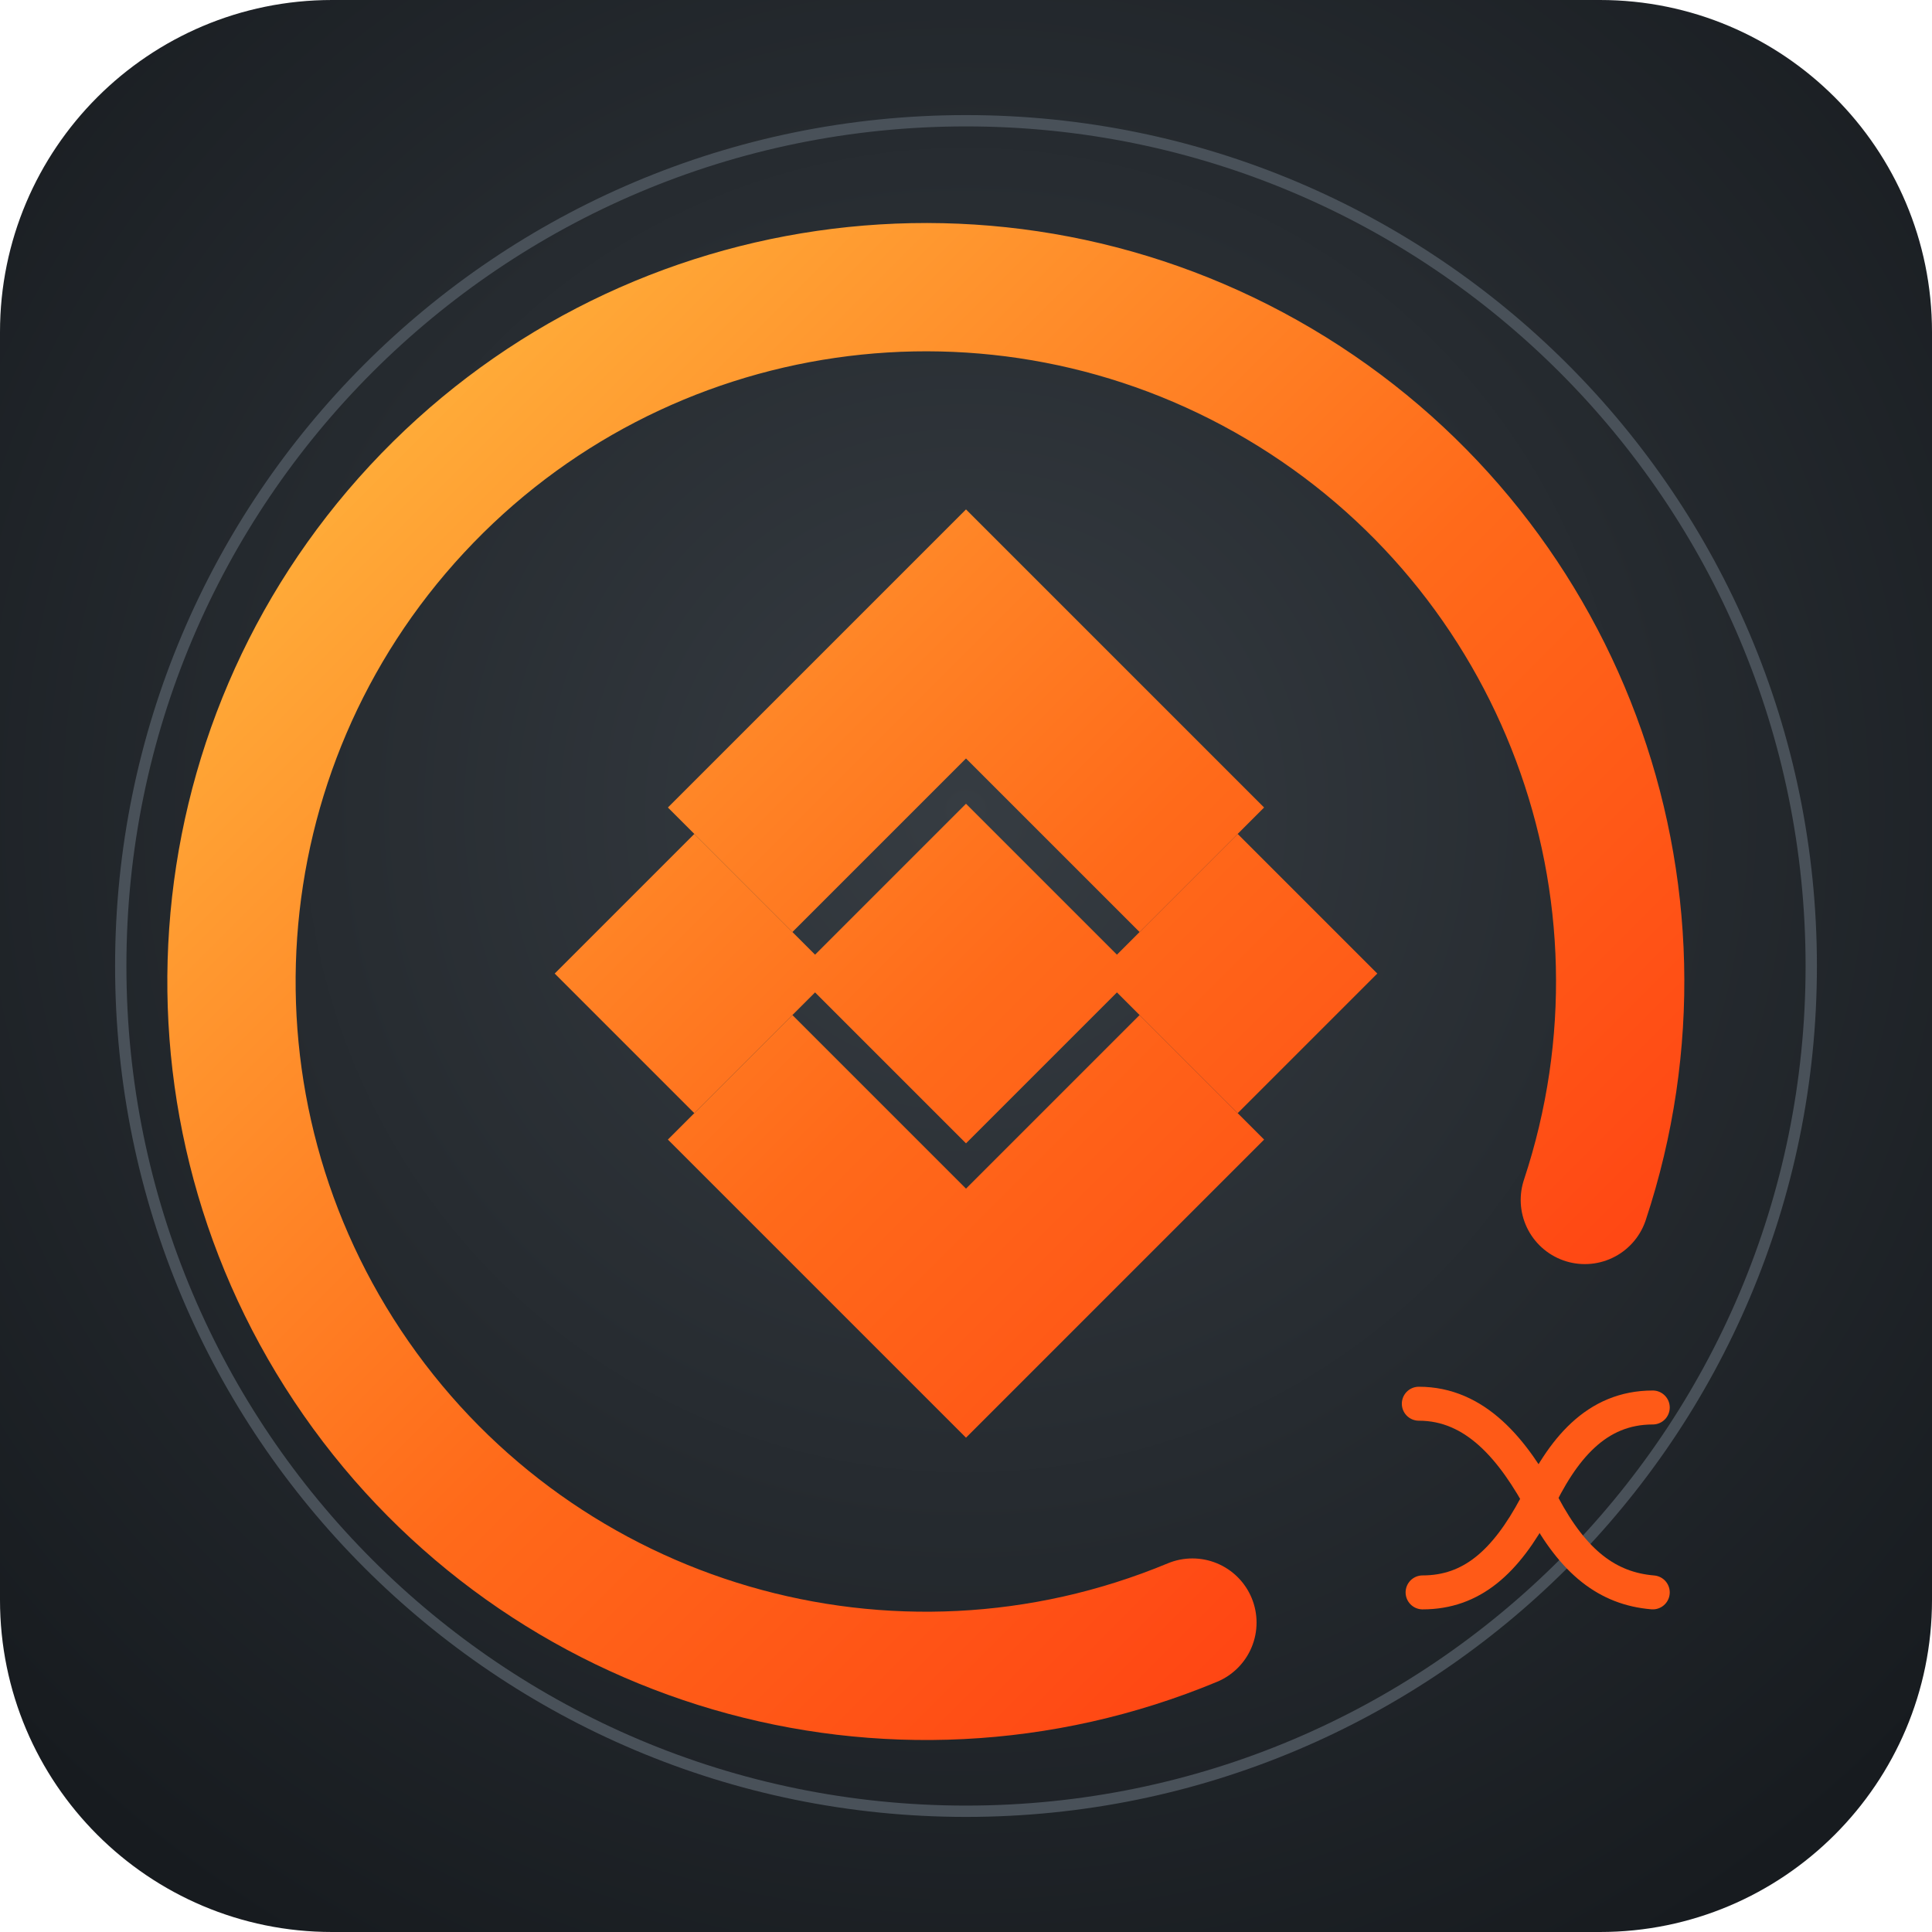
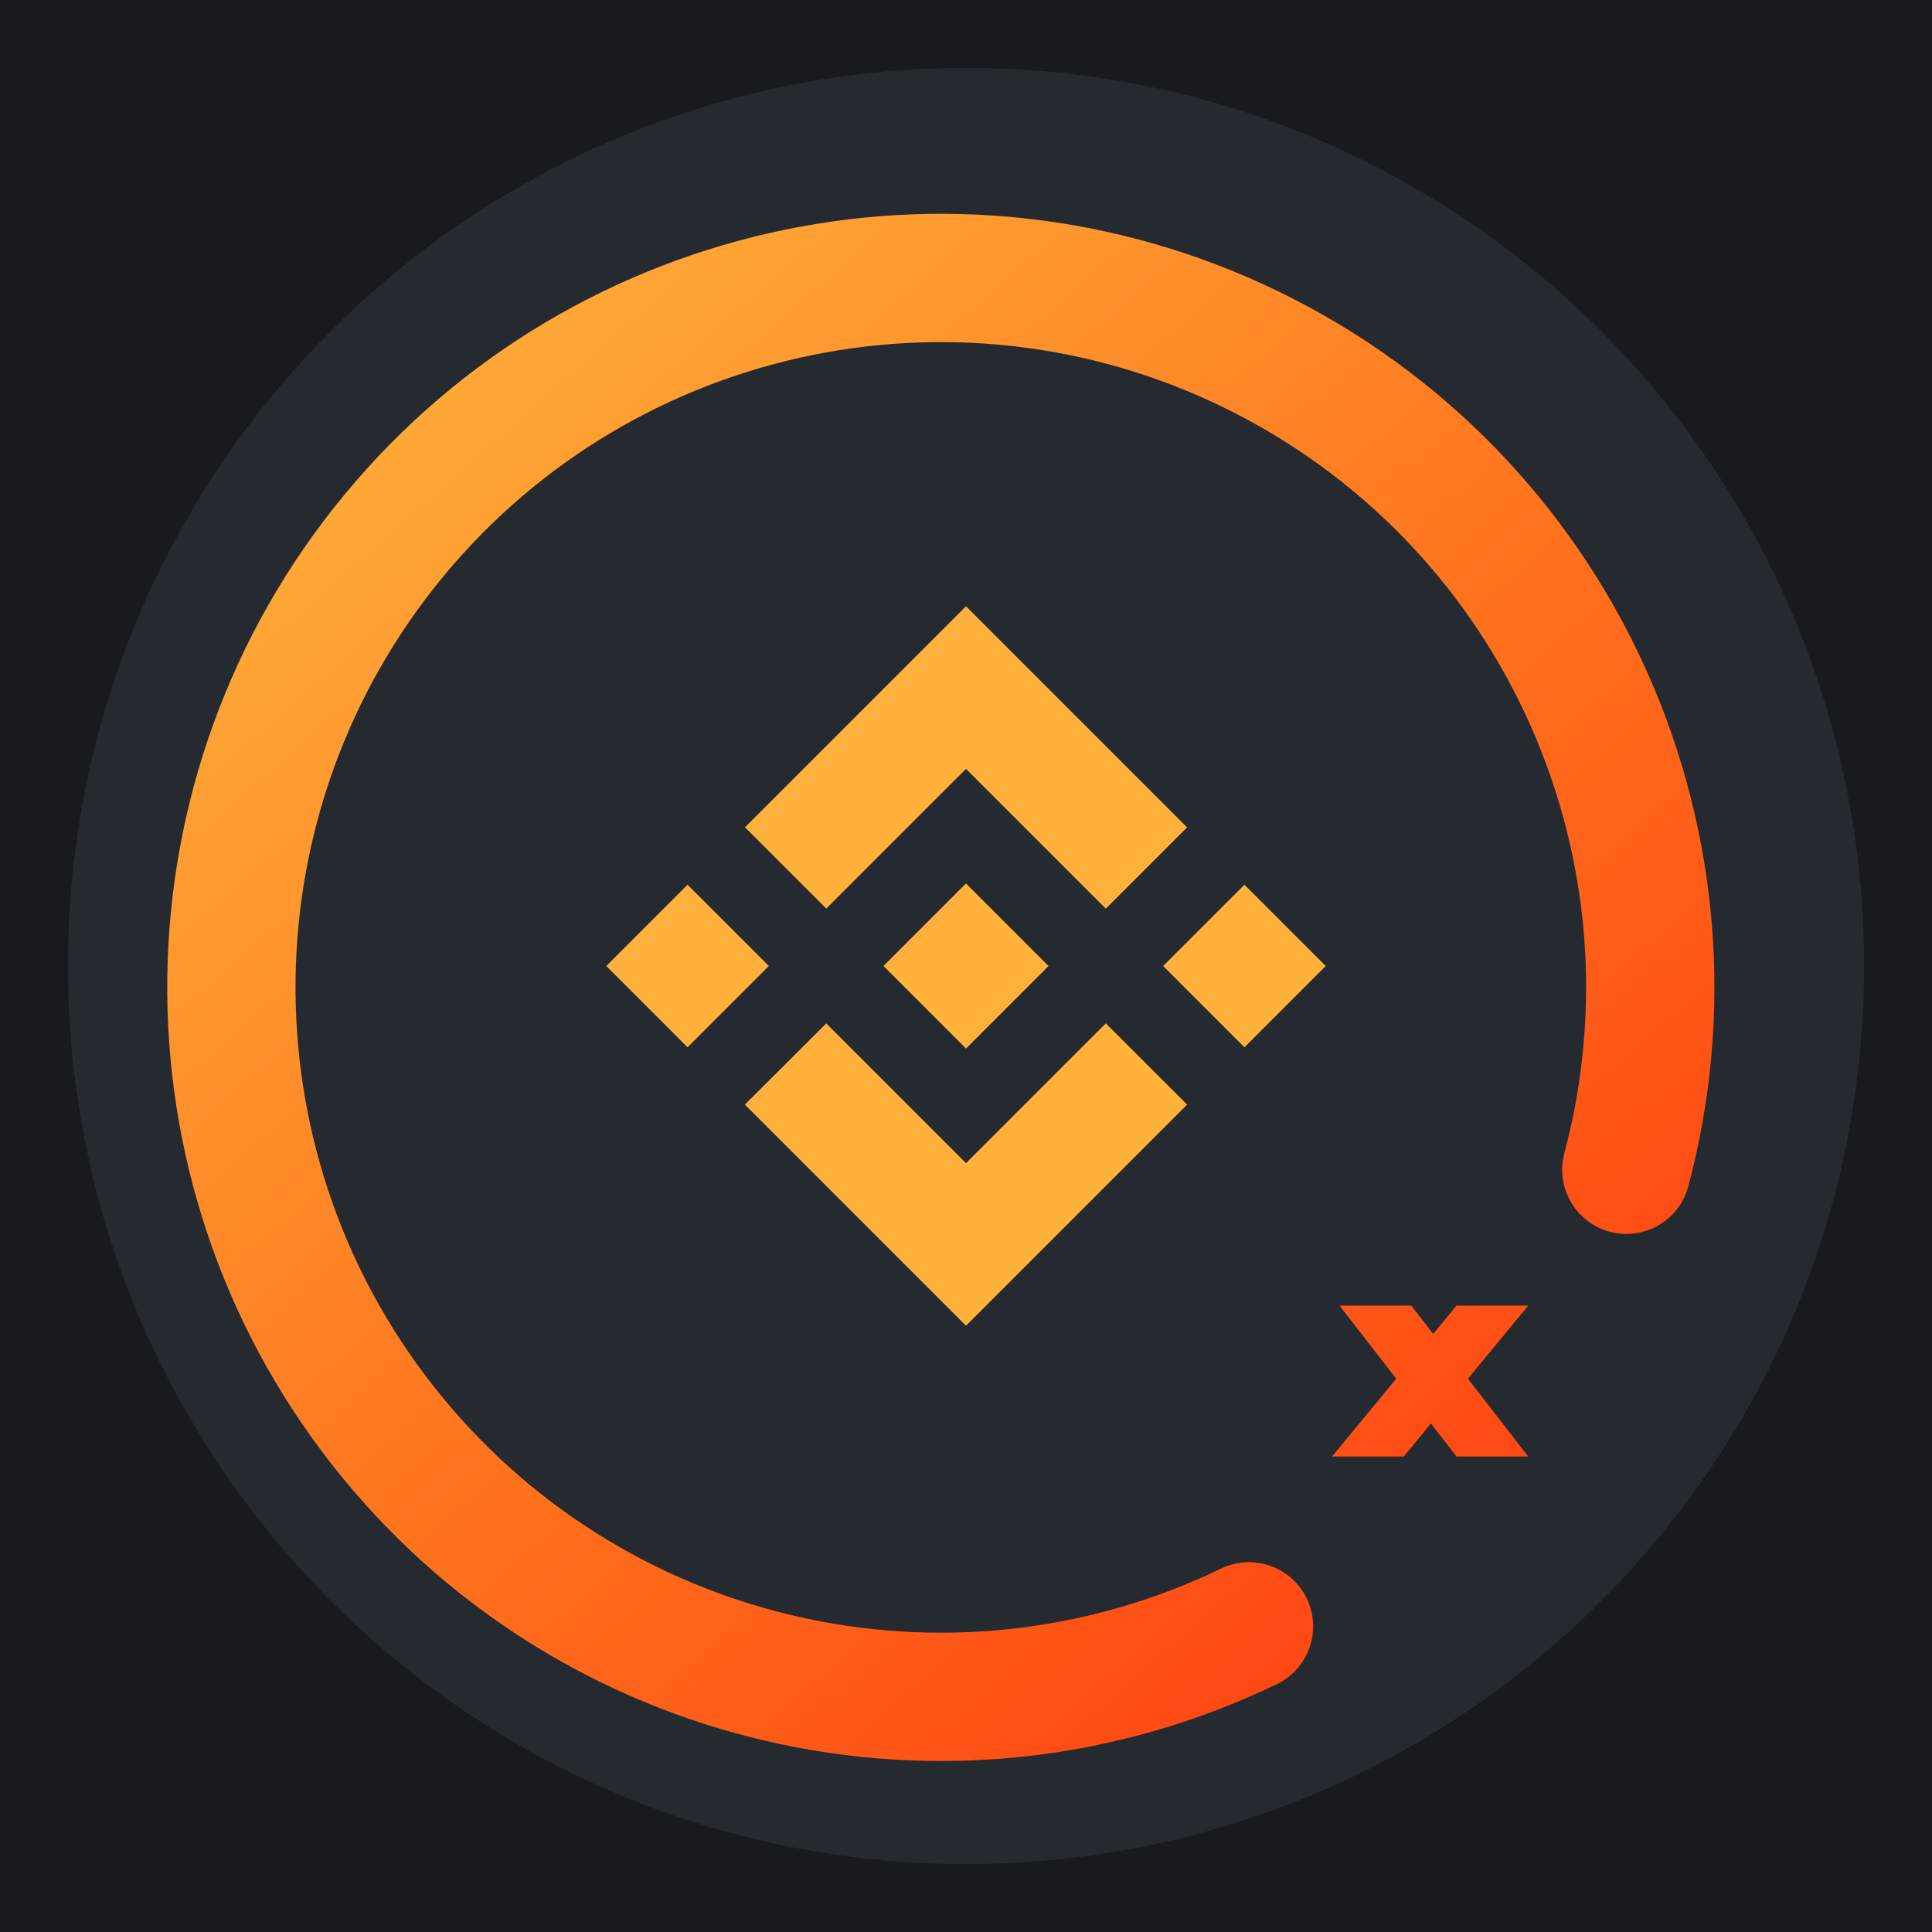
- <svg xmlns="http://www.w3.org/2000/svg" width="512" height="512" viewBox="0 0 512 512">
+ <svg xmlns="http://www.w3.org/2000/svg" width="512" height="512" viewBox="0 0 512 512" role="img" aria-labelledby="title desc">
  <defs>
-     <radialGradient id="bg" cx="50%" cy="42%" r="68%">
-       <stop offset="0" stop-color="#363C42" />
-       <stop offset="1" stop-color="#171B1F" />
-     </radialGradient>
-     <linearGradient id="orange" x1="96" y1="96" x2="416" y2="416" gradientUnits="userSpaceOnUse">
+     <linearGradient id="xbnb-orange" x1="96" y1="72" x2="420" y2="438" gradientUnits="userSpaceOnUse">
      <stop offset="0" stop-color="#FFB13B" />
-       <stop offset="0.52" stop-color="#FF6A1A" />
+       <stop offset="0.55" stop-color="#FF711C" />
      <stop offset="1" stop-color="#FF3D12" />
    </linearGradient>
  </defs>
-   <rect width="512" height="512" rx="88" fill="url(#bg)" />
-   <circle cx="256" cy="256" r="224" fill="none" stroke="#495159" stroke-width="3" />
-   <path d="M420 318A184 184 0 1 0 316 430" fill="none" stroke="url(#orange)" stroke-width="34" stroke-linecap="round" />
-   <polygon points="256,135 335,214 302,247 256,201 210,247 177,214" fill="url(#orange)" />
-   <polygon points="147,258 184,221 221,258 184,295" fill="url(#orange)" />
-   <polygon points="365,258 328,221 291,258 328,295" fill="url(#orange)" />
-   <polygon points="256,213 301,258 256,303 211,258" fill="url(#orange)" />
-   <polygon points="177,302 210,269 256,315 302,269 335,302 256,381" fill="url(#orange)" />
-   <path d="M376 372C391 372 401 384 409 399C417 414 426 421 438 422" fill="none" stroke="#FF5A17" stroke-width="9" stroke-linecap="round" />
-   <path d="M438 373C423 373 414 384 407 399C399 414 390 422 377 422" fill="none" stroke="#FF5A17" stroke-width="9" stroke-linecap="round" />
+   <rect width="512" height="512" fill="#171B20" />
+   <circle cx="256" cy="256" r="238" fill="#252A30" />
+   <path d="M331 431A188 188 0 1 1 431 310" fill="none" stroke="url(#xbnb-orange)" stroke-width="34" stroke-linecap="round" />
+   <g transform="translate(124 124) scale(2.75)" fill="url(#xbnb-orange)">
+     <path d="M34.535 42.468L48 29.003L61.472 42.475L69.306 34.64L48 13.333L26.701 34.633L34.535 42.468ZM21.168 40.165L29.003 47.999L21.168 55.834L13.333 48L21.168 40.165ZM34.535 53.532L48 66.996L61.471 53.525L69.311 61.356L69.306 61.36L48 82.667L26.7 61.367L26.689 61.356L34.535 53.532ZM82.667 48.001L74.833 55.835L66.998 48.001L74.833 40.166L82.667 48.001Z" />
+     <path d="M55.947 47.996H55.95L48 40.046L40.046 48L40.056 48.011L48 55.954L55.954 48L55.947 47.996Z" />
+   </g>
+   <g fill="url(#xbnb-orange)">
+     <path d="M355 346H374L405 386H386Z" />
+     <path d="M405 346H386L353 386H372Z" />
+   </g>
</svg>
